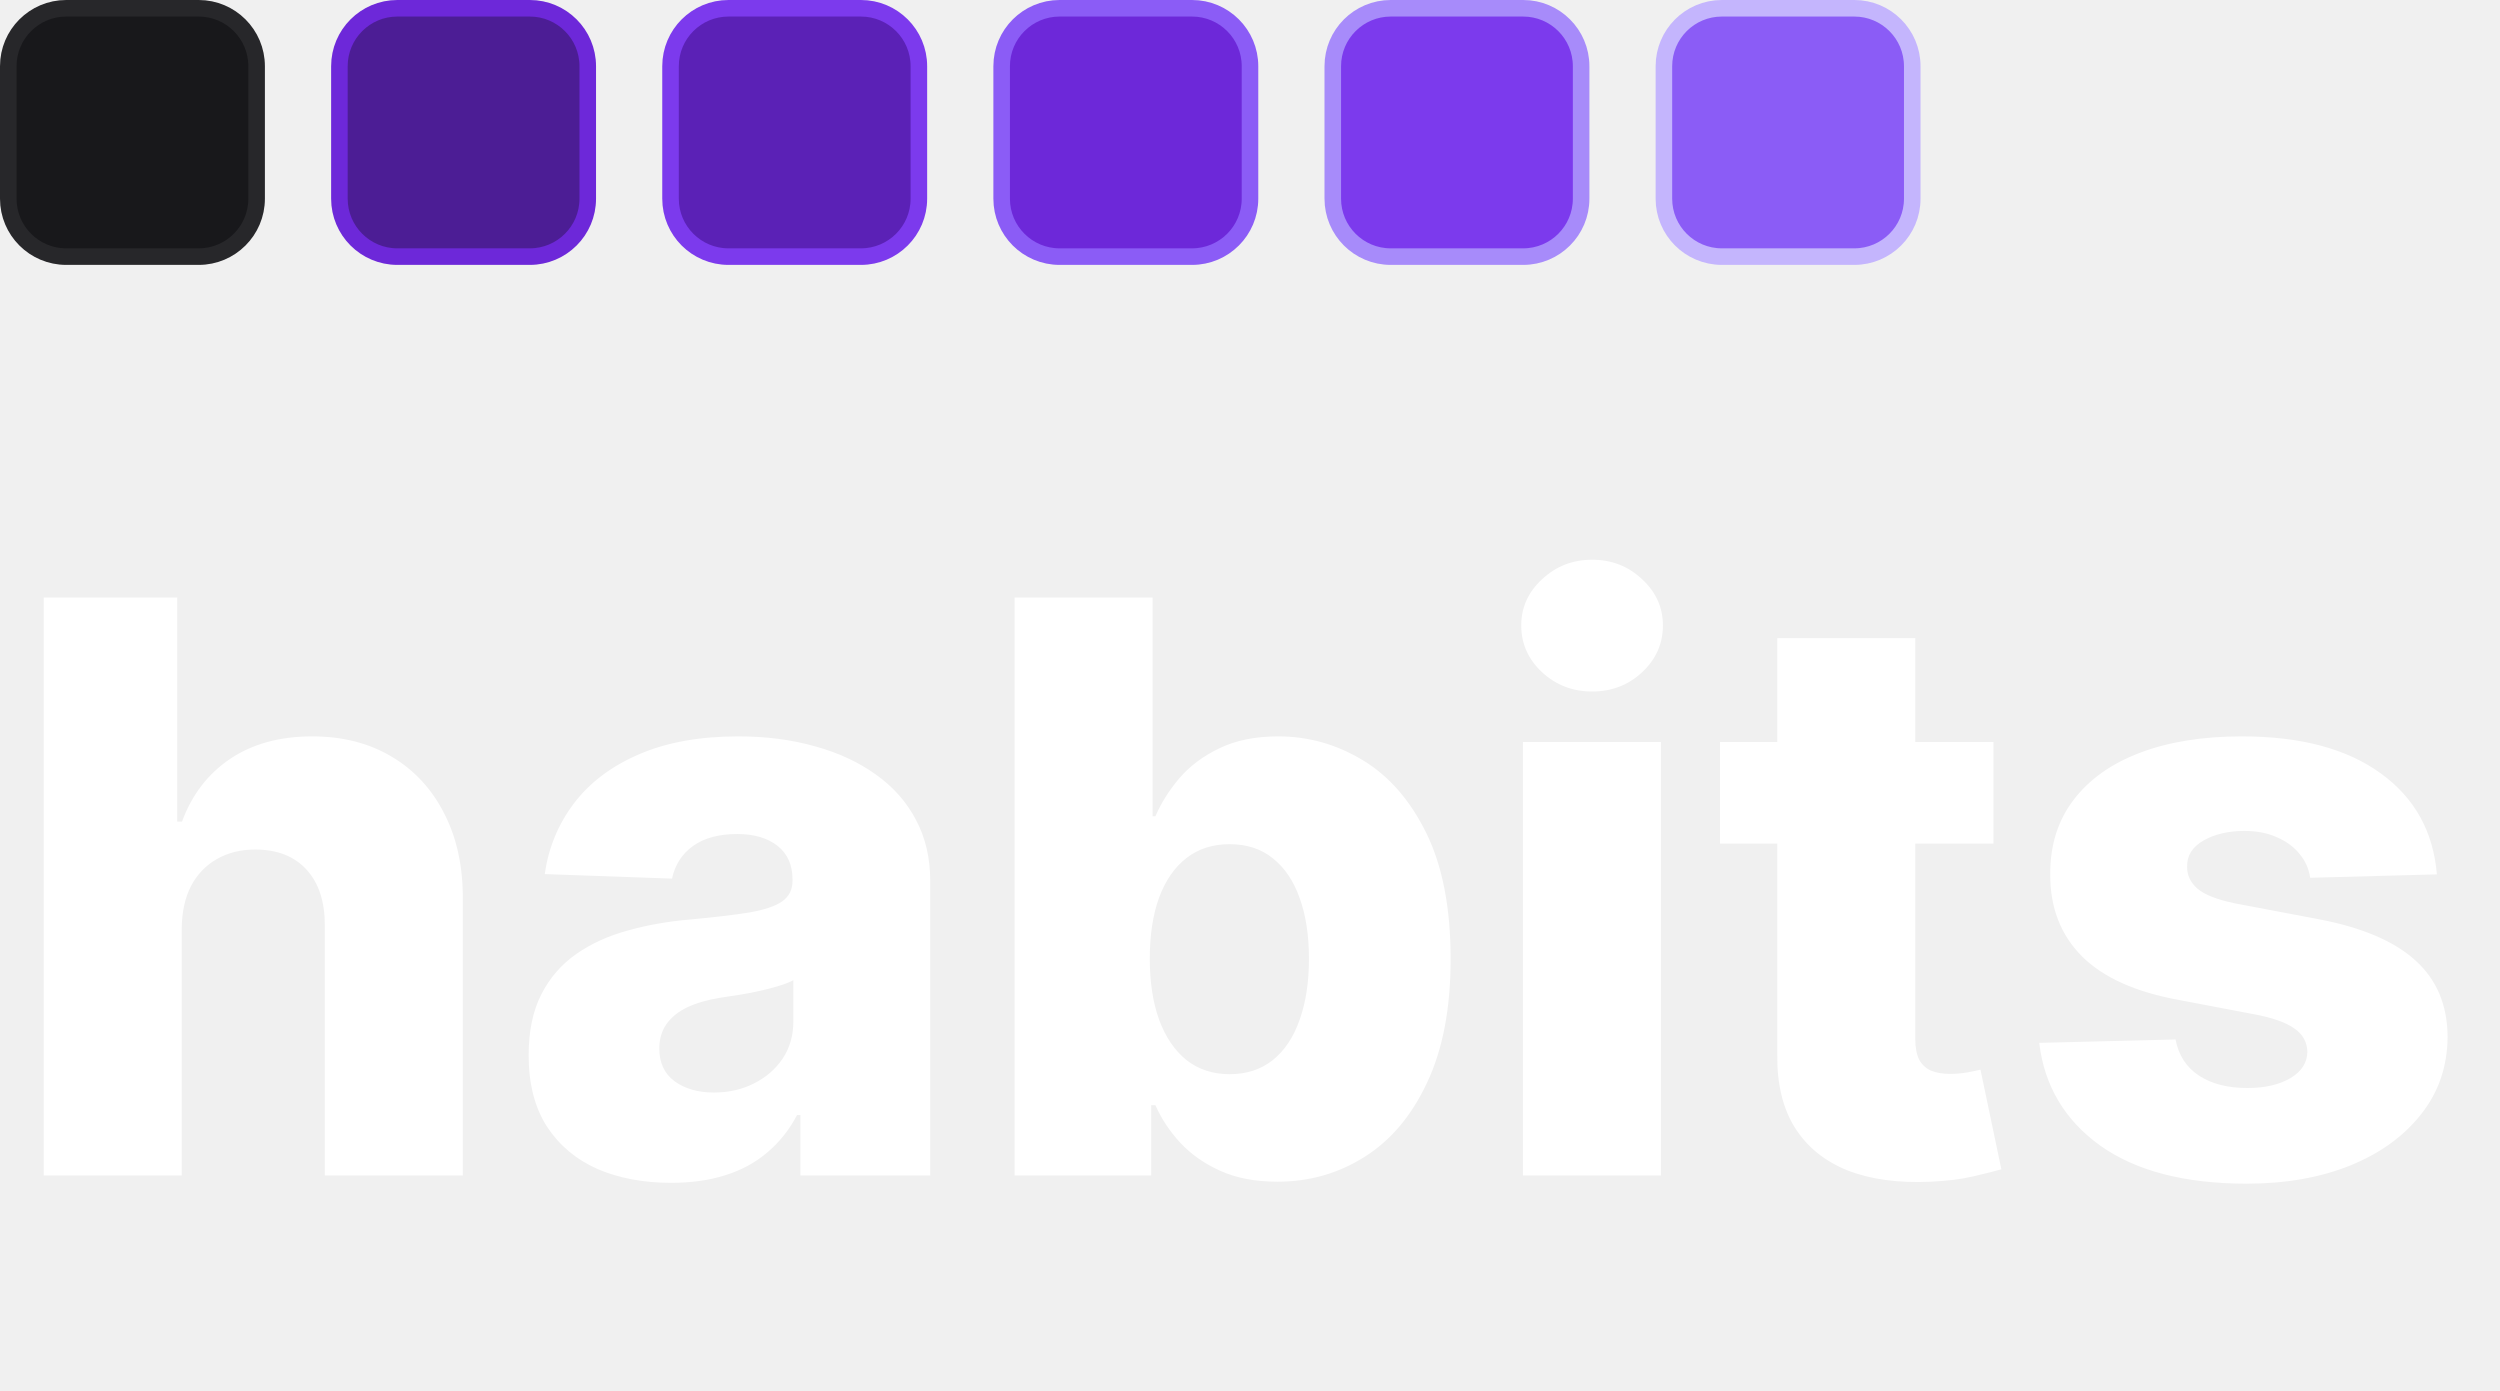
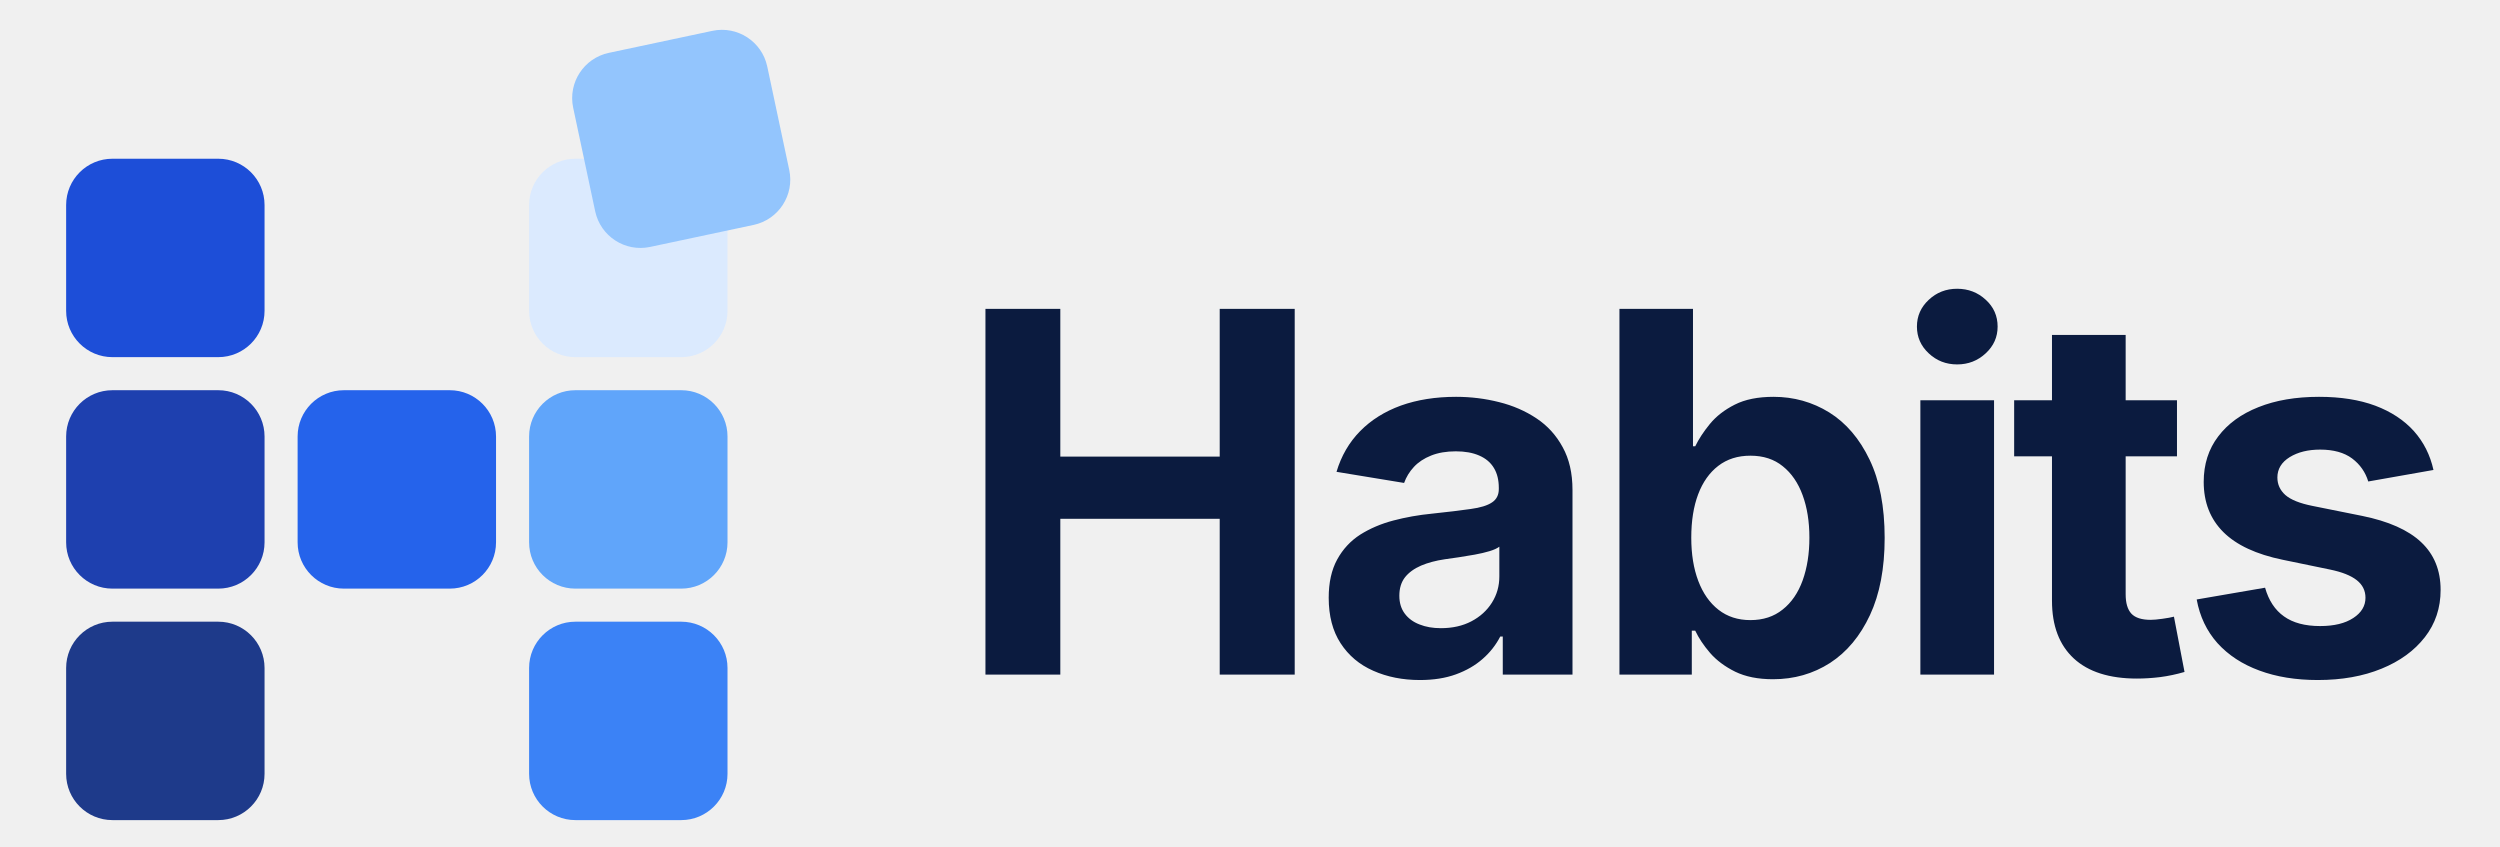
- <svg xmlns="http://www.w3.org/2000/svg" width="151" height="84" viewBox="0 0 151 84" fill="none">
-   <path d="M10.977 56.068V71H2.642V36.091H10.704V49.625H10.994C11.585 48.011 12.551 46.75 13.892 45.841C15.244 44.932 16.898 44.477 18.852 44.477C20.693 44.477 22.296 44.886 23.659 45.705C25.023 46.511 26.079 47.653 26.829 49.131C27.591 50.608 27.966 52.335 27.954 54.312V71H19.619V55.949C19.631 54.494 19.267 53.358 18.528 52.54C17.79 51.722 16.75 51.312 15.409 51.312C14.534 51.312 13.761 51.506 13.091 51.892C12.432 52.267 11.915 52.807 11.54 53.511C11.176 54.216 10.989 55.068 10.977 56.068ZM40.538 71.443C38.868 71.443 37.385 71.165 36.09 70.608C34.805 70.04 33.788 69.188 33.038 68.051C32.3 66.903 31.93 65.466 31.93 63.739C31.93 62.284 32.186 61.057 32.697 60.057C33.209 59.057 33.913 58.244 34.811 57.619C35.709 56.994 36.743 56.523 37.913 56.205C39.084 55.875 40.334 55.653 41.663 55.54C43.152 55.403 44.351 55.261 45.26 55.114C46.169 54.955 46.828 54.733 47.237 54.449C47.658 54.153 47.868 53.739 47.868 53.205V53.119C47.868 52.244 47.567 51.568 46.965 51.091C46.362 50.614 45.55 50.375 44.527 50.375C43.425 50.375 42.538 50.614 41.868 51.091C41.197 51.568 40.771 52.227 40.59 53.068L32.902 52.795C33.129 51.205 33.715 49.784 34.658 48.534C35.612 47.273 36.919 46.284 38.578 45.568C40.249 44.841 42.254 44.477 44.595 44.477C46.266 44.477 47.805 44.676 49.215 45.074C50.624 45.46 51.851 46.028 52.896 46.778C53.942 47.517 54.749 48.426 55.317 49.506C55.896 50.585 56.186 51.818 56.186 53.205V71H48.345V67.352H48.141C47.675 68.239 47.078 68.989 46.351 69.602C45.635 70.216 44.788 70.676 43.811 70.983C42.845 71.29 41.754 71.443 40.538 71.443ZM43.112 65.989C44.01 65.989 44.817 65.807 45.533 65.443C46.26 65.079 46.84 64.579 47.271 63.943C47.703 63.295 47.919 62.545 47.919 61.693V59.205C47.68 59.33 47.391 59.443 47.05 59.545C46.72 59.648 46.356 59.744 45.959 59.835C45.561 59.926 45.152 60.006 44.731 60.074C44.311 60.142 43.908 60.205 43.521 60.261C42.737 60.386 42.067 60.58 41.51 60.841C40.965 61.102 40.544 61.443 40.249 61.864C39.965 62.273 39.822 62.761 39.822 63.33C39.822 64.193 40.129 64.852 40.743 65.307C41.368 65.761 42.158 65.989 43.112 65.989ZM61.283 71V36.091H69.618V49.301H69.788C70.129 48.506 70.612 47.739 71.237 47C71.874 46.261 72.68 45.659 73.658 45.193C74.646 44.716 75.828 44.477 77.203 44.477C79.021 44.477 80.72 44.955 82.3 45.909C83.891 46.864 85.175 48.335 86.152 50.324C87.129 52.312 87.618 54.847 87.618 57.926C87.618 60.892 87.146 63.375 86.203 65.375C85.271 67.375 84.01 68.875 82.419 69.875C80.84 70.875 79.084 71.375 77.152 71.375C75.834 71.375 74.692 71.159 73.726 70.727C72.76 70.296 71.947 69.727 71.288 69.023C70.641 68.318 70.141 67.562 69.788 66.756H69.533V71H61.283ZM69.447 57.909C69.447 59.318 69.635 60.545 70.01 61.591C70.396 62.636 70.947 63.449 71.663 64.028C72.391 64.597 73.26 64.881 74.271 64.881C75.294 64.881 76.163 64.597 76.879 64.028C77.595 63.449 78.135 62.636 78.499 61.591C78.874 60.545 79.061 59.318 79.061 57.909C79.061 56.5 78.874 55.278 78.499 54.244C78.135 53.21 77.595 52.409 76.879 51.841C76.175 51.273 75.305 50.989 74.271 50.989C73.249 50.989 72.379 51.267 71.663 51.824C70.947 52.381 70.396 53.176 70.01 54.21C69.635 55.244 69.447 56.477 69.447 57.909ZM91.986 71V44.818H100.321V71H91.986ZM96.162 41.767C94.992 41.767 93.986 41.381 93.145 40.608C92.304 39.824 91.883 38.881 91.883 37.778C91.883 36.688 92.304 35.756 93.145 34.983C93.986 34.199 94.992 33.807 96.162 33.807C97.344 33.807 98.349 34.199 99.179 34.983C100.02 35.756 100.44 36.688 100.44 37.778C100.44 38.881 100.02 39.824 99.179 40.608C98.349 41.381 97.344 41.767 96.162 41.767ZM120.405 44.818V50.955H103.888V44.818H120.405ZM107.348 38.545H115.683V62.767C115.683 63.278 115.763 63.693 115.922 64.011C116.092 64.318 116.337 64.54 116.655 64.676C116.973 64.801 117.354 64.864 117.797 64.864C118.115 64.864 118.45 64.835 118.803 64.778C119.166 64.71 119.439 64.653 119.621 64.608L120.882 70.625C120.484 70.739 119.922 70.881 119.195 71.051C118.479 71.222 117.621 71.329 116.621 71.375C114.666 71.466 112.99 71.239 111.592 70.693C110.206 70.136 109.143 69.273 108.405 68.102C107.678 66.932 107.325 65.46 107.348 63.688V38.545ZM147.188 52.812L139.534 53.017C139.455 52.472 139.239 51.989 138.886 51.568C138.534 51.136 138.074 50.801 137.506 50.562C136.949 50.312 136.301 50.188 135.562 50.188C134.597 50.188 133.773 50.381 133.091 50.767C132.42 51.153 132.091 51.676 132.102 52.335C132.091 52.847 132.295 53.29 132.716 53.665C133.148 54.04 133.915 54.341 135.017 54.568L140.062 55.523C142.676 56.023 144.619 56.852 145.892 58.011C147.176 59.17 147.824 60.705 147.835 62.614C147.824 64.409 147.29 65.972 146.233 67.301C145.188 68.631 143.756 69.665 141.938 70.403C140.119 71.131 138.04 71.494 135.699 71.494C131.96 71.494 129.011 70.727 126.852 69.193C124.705 67.648 123.477 65.579 123.17 62.989L131.403 62.784C131.585 63.739 132.057 64.466 132.818 64.966C133.58 65.466 134.551 65.716 135.733 65.716C136.801 65.716 137.67 65.517 138.341 65.119C139.011 64.722 139.352 64.193 139.364 63.534C139.352 62.943 139.091 62.472 138.58 62.119C138.068 61.756 137.267 61.472 136.176 61.267L131.608 60.398C128.983 59.92 127.028 59.04 125.744 57.756C124.46 56.46 123.824 54.812 123.835 52.812C123.824 51.062 124.29 49.568 125.233 48.33C126.176 47.08 127.517 46.125 129.256 45.466C130.994 44.807 133.045 44.477 135.409 44.477C138.955 44.477 141.75 45.222 143.795 46.71C145.841 48.188 146.972 50.222 147.188 52.812Z" fill="white" />
-   <rect x="0.5" y="0.5" width="15" height="15" rx="3.5" fill="#18181B" stroke="#27272A" />
-   <rect x="20.5" y="0.5" width="15" height="15" rx="3.5" fill="#4C1D95" stroke="#6D28D9" />
-   <rect x="40.5" y="0.5" width="15" height="15" rx="3.5" fill="#5B21B6" stroke="#7C3AED" />
-   <rect x="60.5" y="0.5" width="15" height="15" rx="3.5" fill="#6D28D9" stroke="#8B5CF6" />
-   <rect x="80.5" y="0.5" width="15" height="15" rx="3.5" fill="#7C3AED" stroke="#A78BFA" />
-   <rect x="100.5" y="0.5" width="15" height="15" rx="3.5" fill="#8B5CF6" stroke="#C4B5FD" />
+ <svg xmlns="http://www.w3.org/2000/svg" viewBox="0 0 189 64" role="img" aria-labelledby="t">
+   <rect x="5" y="47" width="15" height="15" rx="3.5" fill="#1E3A8A" />
+   <rect x="5" y="29.5" width="15" height="15" rx="3.5" fill="#1E40AF" />
+   <rect x="5" y="12" width="15" height="15" rx="3.5" fill="#1D4ED8" />
+   <rect x="22.5" y="29.5" width="15" height="15" rx="3.5" fill="#2563EB" />
+   <rect x="40" y="47" width="15" height="15" rx="3.5" fill="#3B82F6" />
+   <rect x="40" y="29.5" width="15" height="15" rx="3.5" fill="#60A5FA" />
+   <rect x="40" y="12" width="15" height="15" rx="3.5" fill="#DBEAFE" />
+   <rect x="44" y="3" width="15" height="15" rx="3.5" fill="#93C5FD" transform="rotate(-12 51.5 10.5)" />
+   <path fill="#0B1B3F" d="M80.16 51L74.50 51L74.50 23.35L80.16 23.35L80.16 34.52L92.21 34.52L92.21 23.35L97.88 23.35L97.88 51L92.21 51L92.21 39.22L80.16 39.22L80.16 51ZM107.35 51.41L107.35 51.41Q105.39 51.41 103.82 50.71Q102.25 50.02 101.35 48.63Q100.45 47.25 100.45 45.19L100.45 45.19Q100.45 43.47 101.09 42.30Q101.73 41.13 102.83 40.42Q103.94 39.72 105.34 39.35Q106.74 38.98 108.28 38.83L108.28 38.83Q110.08 38.64 111.18 38.48Q112.29 38.33 112.80 37.98Q113.31 37.64 113.31 36.97L113.31 36.97L113.31 36.88Q113.31 35.99 112.94 35.38Q112.57 34.76 111.83 34.44Q111.10 34.12 110.06 34.12L110.06 34.12Q108.99 34.12 108.19 34.44Q107.39 34.76 106.89 35.30Q106.39 35.84 106.15 36.51L106.15 36.51L101.04 35.67Q101.58 33.86 102.83 32.59Q104.07 31.33 105.91 30.66Q107.76 30.00 110.08 30.00L110.08 30.00Q111.75 30.00 113.33 30.40Q114.90 30.79 116.16 31.63Q117.41 32.46 118.14 33.81Q118.88 35.15 118.88 37.03L118.88 37.03L118.88 51L113.61 51L113.61 48.12L113.42 48.12Q112.92 49.09 112.08 49.82Q111.25 50.55 110.07 50.98Q108.89 51.41 107.35 51.41ZM108.93 47.49L108.93 47.49Q110.25 47.49 111.24 46.97Q112.23 46.45 112.79 45.56Q113.35 44.67 113.35 43.58L113.35 43.58L113.35 41.33Q113.10 41.52 112.60 41.67Q112.10 41.82 111.49 41.93Q110.88 42.04 110.28 42.13Q109.69 42.22 109.23 42.28L109.23 42.28Q108.21 42.43 107.43 42.76Q106.65 43.10 106.22 43.64Q105.79 44.19 105.79 45.04L105.79 45.04Q105.79 45.84 106.20 46.39Q106.61 46.94 107.32 47.21Q108.02 47.49 108.93 47.49ZM134.04 51.35L134.04 51.35Q132.35 51.35 131.18 50.78Q130.01 50.20 129.28 49.36Q128.55 48.51 128.16 47.68L128.16 47.68L127.90 47.68L127.90 51L122.43 51L122.43 23.35L127.99 23.35L127.99 33.74L128.16 33.74Q128.55 32.93 129.26 32.06Q129.98 31.18 131.15 30.59Q132.31 30.00 134.08 30.00L134.08 30.00Q136.38 30.00 138.29 31.18Q140.20 32.37 141.34 34.75Q142.48 37.12 142.48 40.67L142.48 40.67Q142.48 44.12 141.37 46.50Q140.26 48.88 138.35 50.12Q136.43 51.35 134.04 51.35ZM132.33 46.88L132.33 46.88Q133.78 46.88 134.77 46.08Q135.77 45.29 136.28 43.88Q136.79 42.46 136.79 40.65L136.79 40.65Q136.79 38.83 136.28 37.44Q135.77 36.04 134.78 35.25Q133.80 34.45 132.33 34.45L132.33 34.45Q130.90 34.45 129.90 35.22Q128.90 35.99 128.38 37.37Q127.86 38.75 127.86 40.65L127.86 40.65Q127.86 42.52 128.39 43.92Q128.92 45.32 129.92 46.10Q130.92 46.88 132.33 46.88ZM150.75 51L145.18 51L145.18 30.26L150.75 30.26L150.75 51ZM147.96 27.55L147.96 27.55Q146.70 27.55 145.81 26.71Q144.92 25.88 144.92 24.69L144.92 24.69Q144.92 23.50 145.81 22.67Q146.70 21.83 147.96 21.83L147.96 21.83Q149.22 21.83 150.12 22.66Q151.02 23.48 151.02 24.69L151.02 24.69Q151.02 25.88 150.12 26.71Q149.22 27.55 147.96 27.55ZM160.70 30.26L164.58 30.26L164.58 34.50L160.70 34.50L160.70 44.93Q160.70 45.92 161.13 46.39Q161.57 46.86 162.59 46.86L162.59 46.86Q162.91 46.86 163.48 46.78Q164.06 46.70 164.35 46.62L164.35 46.62L165.15 50.80Q164.22 51.07 163.30 51.19Q162.39 51.30 161.55 51.30L161.55 51.30Q158.43 51.30 156.78 49.78Q155.13 48.25 155.13 45.42L155.13 45.42L155.13 34.50L152.27 34.50L152.27 30.26L155.13 30.26L155.13 25.32L160.70 25.32L160.70 30.26ZM175.23 51.41L175.23 51.41Q172.73 51.41 170.80 50.69Q168.87 49.98 167.64 48.62Q166.42 47.25 166.07 45.32L166.07 45.32L171.24 44.43Q171.65 45.88 172.67 46.60Q173.69 47.33 175.40 47.33L175.40 47.33Q176.99 47.33 177.91 46.72Q178.83 46.12 178.83 45.19L178.83 45.19Q178.83 44.38 178.17 43.86Q177.51 43.34 176.16 43.06L176.16 43.06L172.58 42.32Q169.57 41.70 168.09 40.23Q166.60 38.75 166.60 36.43L166.60 36.43Q166.60 34.43 167.70 32.99Q168.79 31.55 170.74 30.78Q172.69 30.00 175.32 30.00L175.32 30.00Q177.77 30.00 179.57 30.67Q181.37 31.35 182.49 32.59Q183.60 33.84 183.97 35.53L183.97 35.53L179.04 36.40Q178.72 35.34 177.82 34.66Q176.92 33.99 175.40 33.99L175.40 33.99Q174.03 33.99 173.10 34.56Q172.17 35.14 172.17 36.10L172.17 36.10Q172.17 36.88 172.77 37.42Q173.38 37.96 174.84 38.25L174.84 38.25L178.57 39.00Q181.58 39.61 183.04 40.99Q184.51 42.37 184.51 44.60L184.51 44.60Q184.51 46.64 183.32 48.17Q182.13 49.70 180.05 50.55Q177.96 51.41 175.23 51.41Z" />
</svg>
